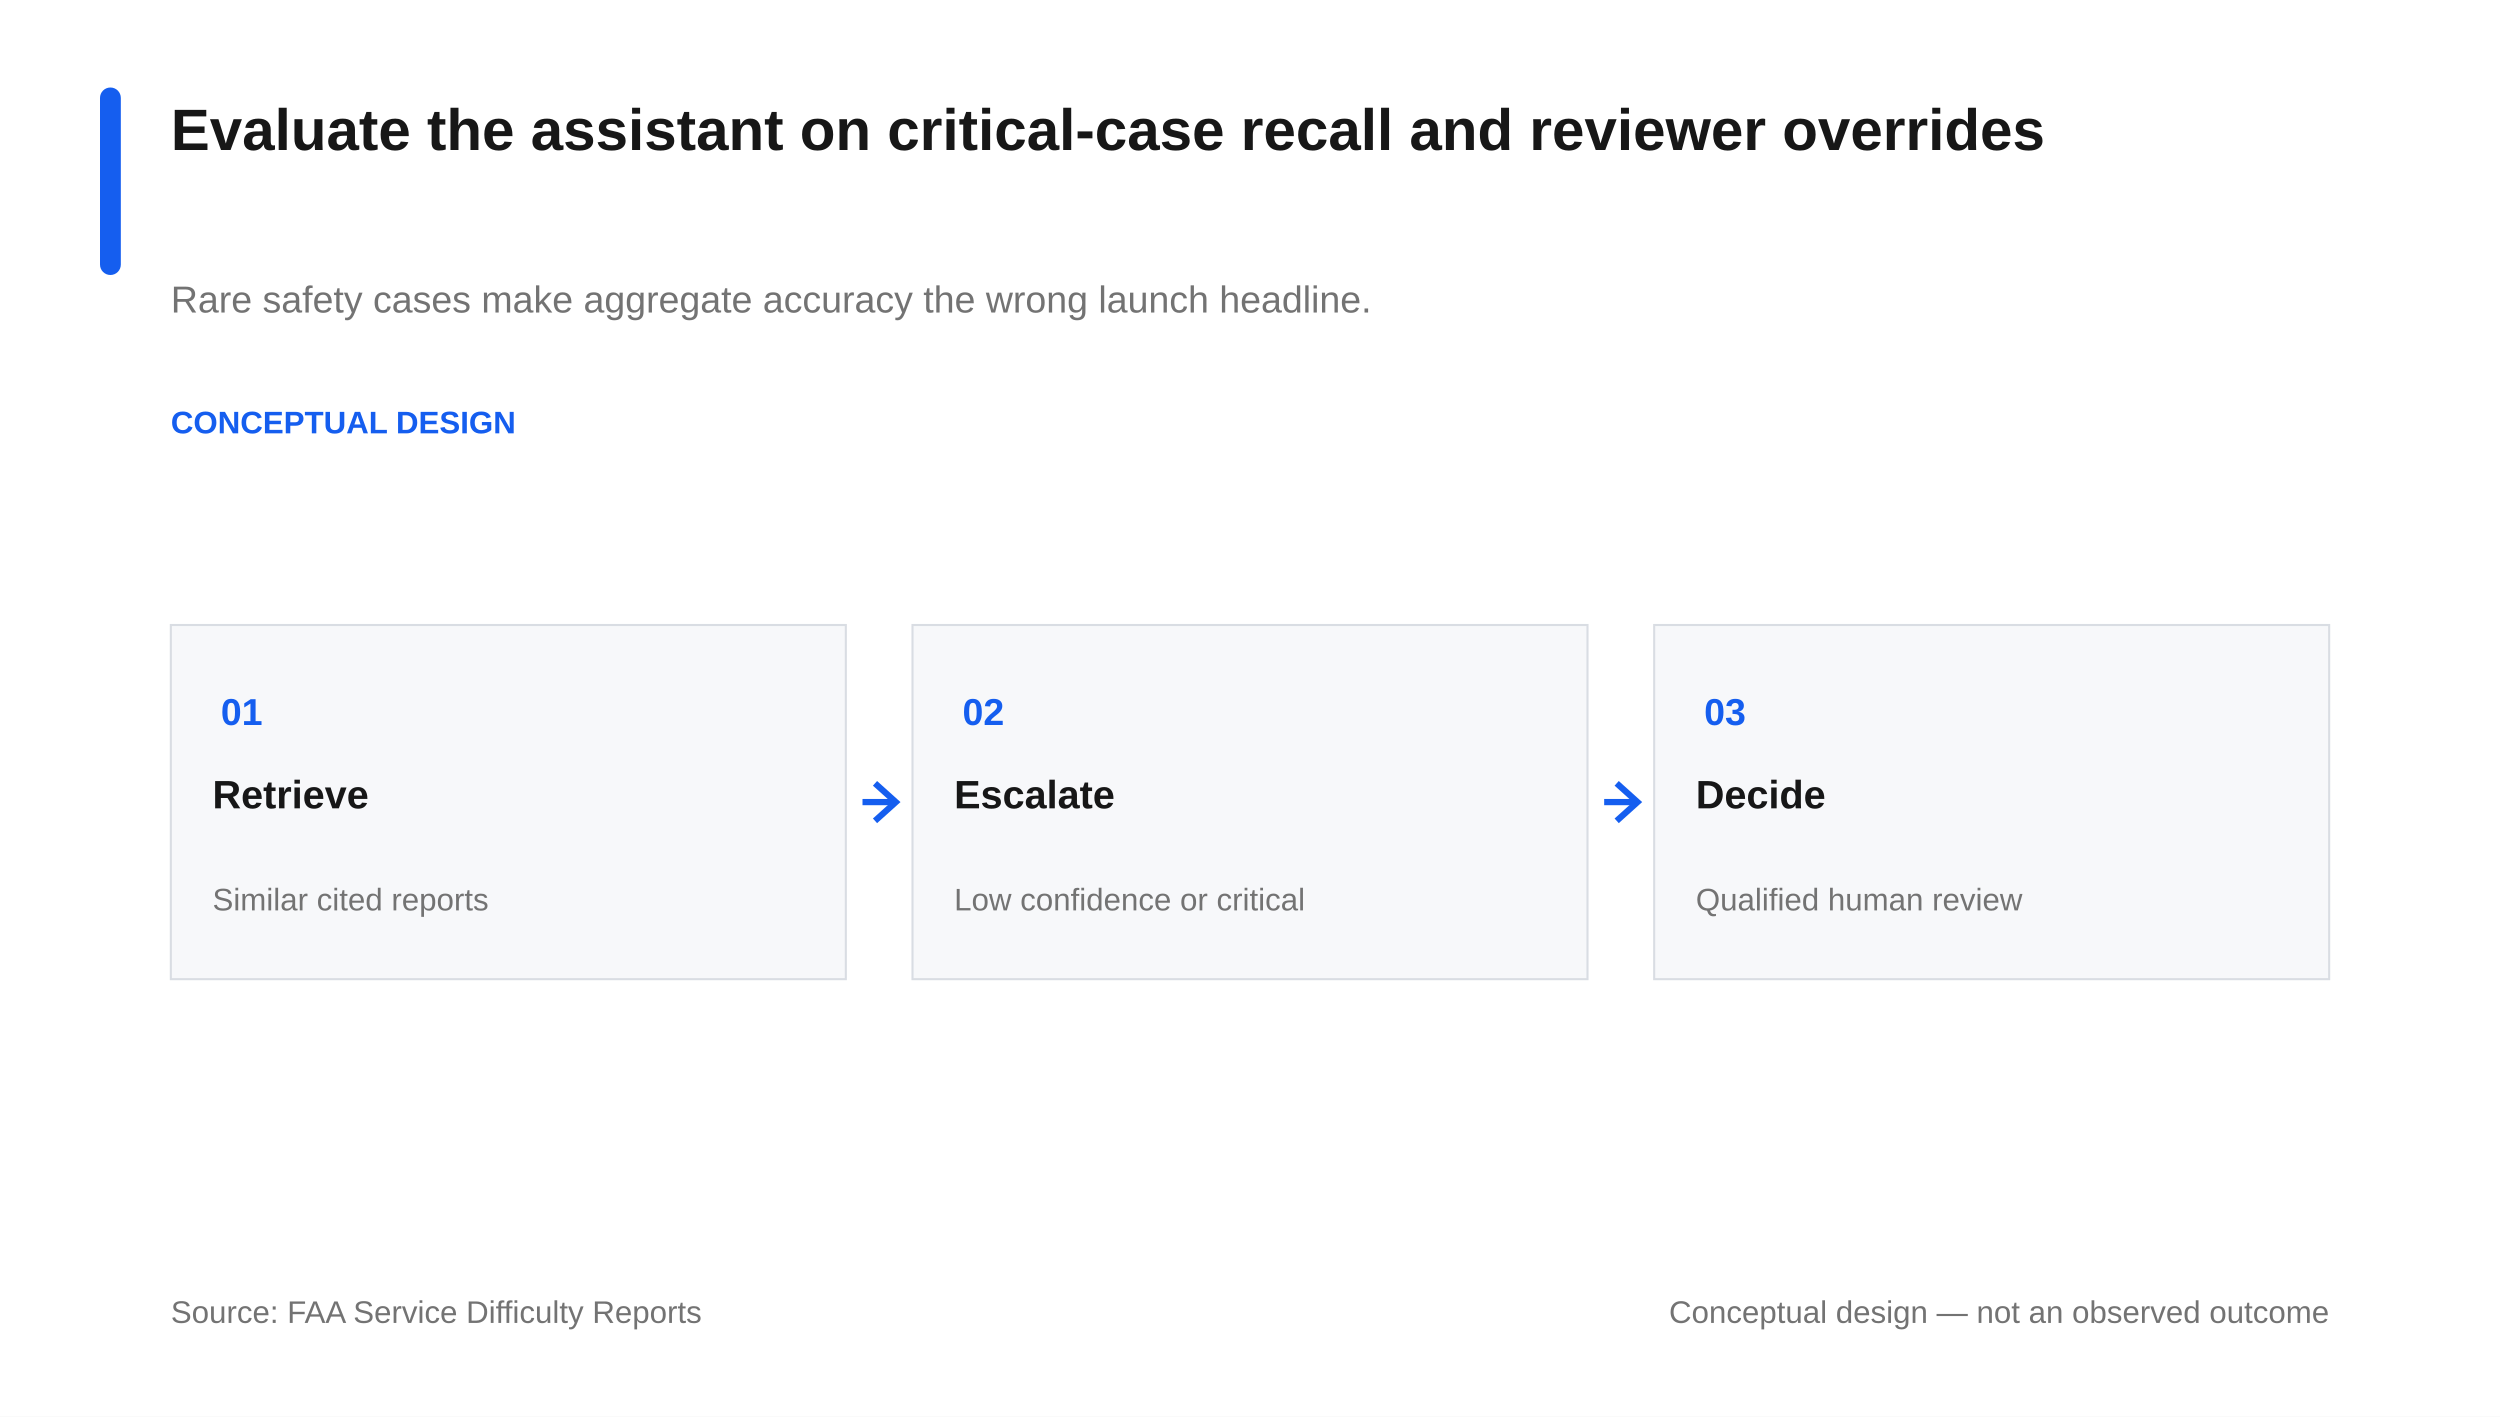
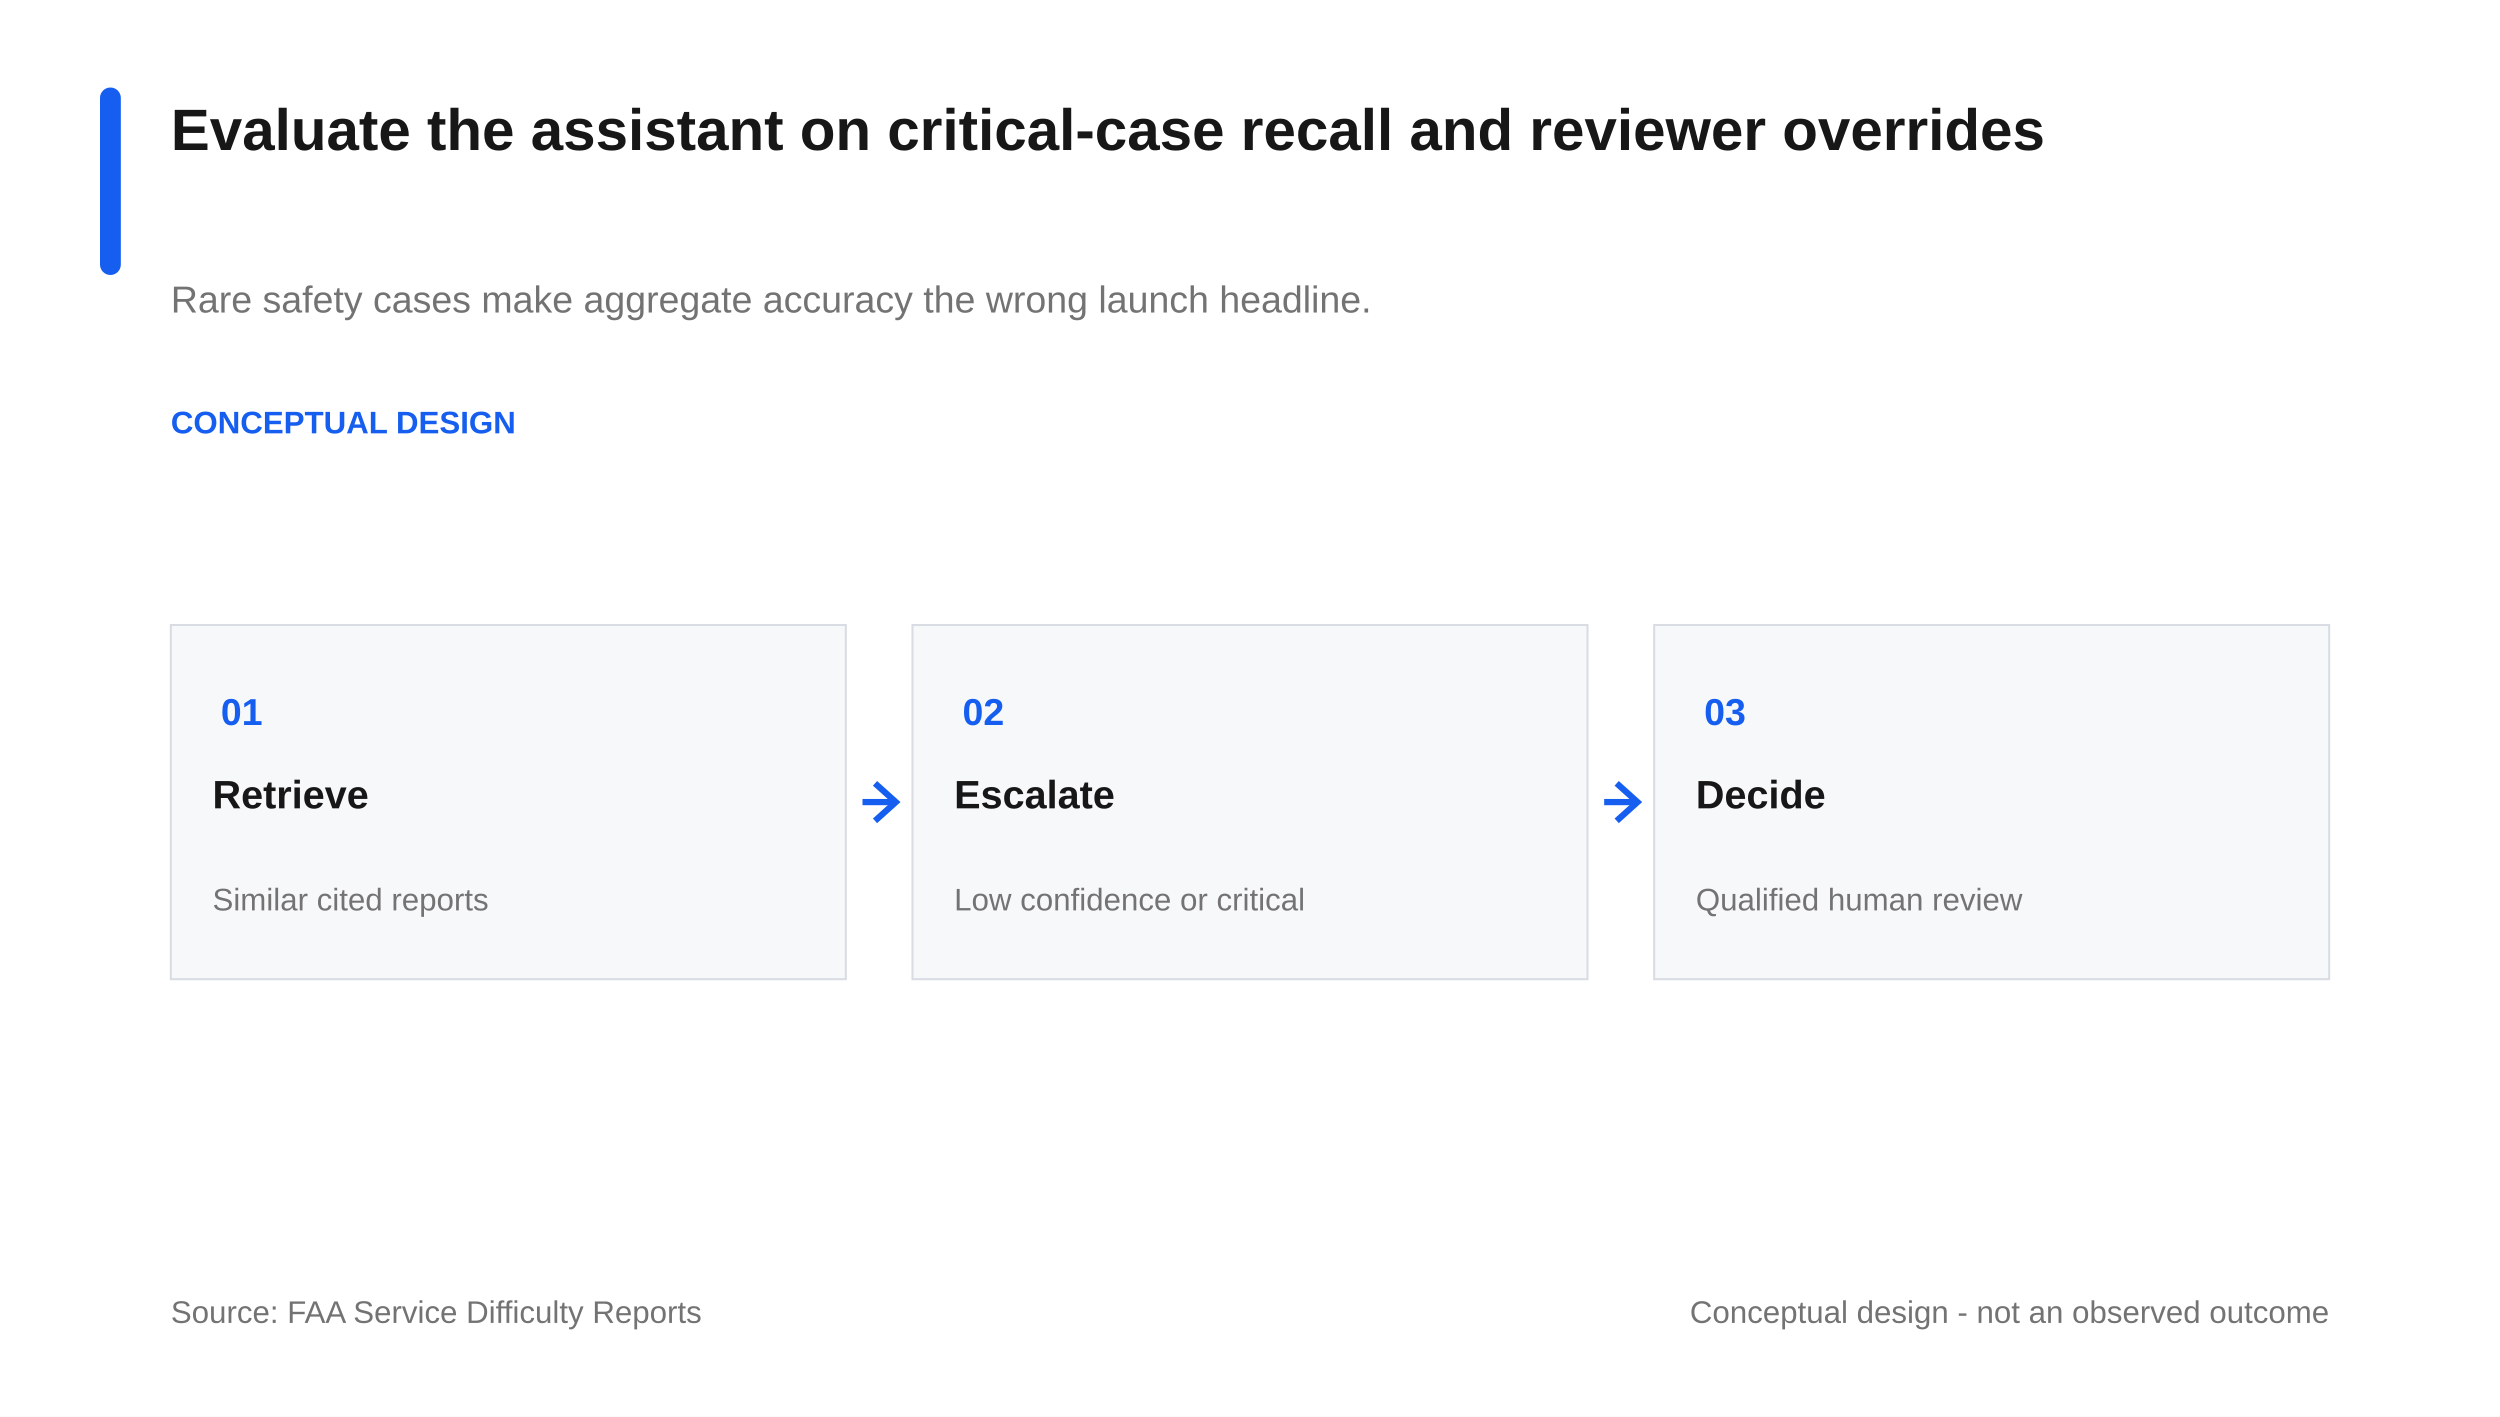
<svg xmlns="http://www.w3.org/2000/svg" width="1200" height="680" viewBox="0 0 1200 680" role="img" aria-labelledby="title desc">
  <rect width="1200" height="680" fill="#ffffff" />
  <rect x="48" y="42" width="10" height="90" rx="5" fill="#155eef" />
  <text x="82" y="72" fill="#171717" font-family="Arial, sans-serif" font-size="28px" font-weight="700" text-anchor="start">Evaluate the assistant on critical-case recall and reviewer overrides</text>
  <text x="82" y="150" fill="#737373" font-family="Arial, sans-serif" font-size="18px" font-weight="400" text-anchor="start">Rare safety cases make aggregate accuracy the wrong launch headline.</text>
  <text x="82" y="208" fill="#155eef" font-family="Arial, sans-serif" font-size="15px" font-weight="700" text-anchor="start">CONCEPTUAL DESIGN</text>
  <rect x="82.0" y="300" width="324.0" height="170" fill="#f7f8fa" stroke="#d9dde3" />
  <text x="106.0" y="348" fill="#155eef" font-family="Arial, sans-serif" font-size="18px" font-weight="700" text-anchor="start">01</text>
  <text x="102.0" y="388" fill="#171717" font-family="Arial, sans-serif" font-size="19px" font-weight="700" text-anchor="start">Retrieve</text>
  <text x="102.0" y="437" fill="#737373" font-family="Arial, sans-serif" font-size="15px" font-weight="400" text-anchor="start">Similar cited reports</text>
  <line x1="414.0" y1="385" x2="430.0" y2="385" stroke="#155eef" stroke-width="3" />
  <path d="M 420.0 376 L 430.0 385 L 420.0 394" fill="none" stroke="#155eef" stroke-width="3" />
  <rect x="438.0" y="300" width="324.0" height="170" fill="#f7f8fa" stroke="#d9dde3" />
  <text x="462.0" y="348" fill="#155eef" font-family="Arial, sans-serif" font-size="18px" font-weight="700" text-anchor="start">02</text>
  <text x="458.0" y="388" fill="#171717" font-family="Arial, sans-serif" font-size="19px" font-weight="700" text-anchor="start">Escalate</text>
  <text x="458.0" y="437" fill="#737373" font-family="Arial, sans-serif" font-size="15px" font-weight="400" text-anchor="start">Low confidence or critical</text>
  <line x1="770.0" y1="385" x2="786.0" y2="385" stroke="#155eef" stroke-width="3" />
  <path d="M 776.0 376 L 786.0 385 L 776.0 394" fill="none" stroke="#155eef" stroke-width="3" />
  <rect x="794.0" y="300" width="324.0" height="170" fill="#f7f8fa" stroke="#d9dde3" />
  <text x="818.0" y="348" fill="#155eef" font-family="Arial, sans-serif" font-size="18px" font-weight="700" text-anchor="start">03</text>
  <text x="814.0" y="388" fill="#171717" font-family="Arial, sans-serif" font-size="19px" font-weight="700" text-anchor="start">Decide</text>
  <text x="814.0" y="437" fill="#737373" font-family="Arial, sans-serif" font-size="15px" font-weight="400" text-anchor="start">Qualified human review</text>
  <text x="82" y="635" fill="#737373" font-family="Arial, sans-serif" font-size="15px" font-weight="400" text-anchor="start">Source: FAA Service Difficulty Reports</text>
-   <text x="1118" y="635" fill="#737373" font-family="Arial, sans-serif" font-size="15px" font-weight="400" text-anchor="end">Conceptual design — not an observed outcome</text>
+   <text x="1118" y="635" fill="#737373" font-family="Arial, sans-serif" font-size="15px" font-weight="400" text-anchor="end">Conceptual design - not an observed outcome</text>
</svg>
